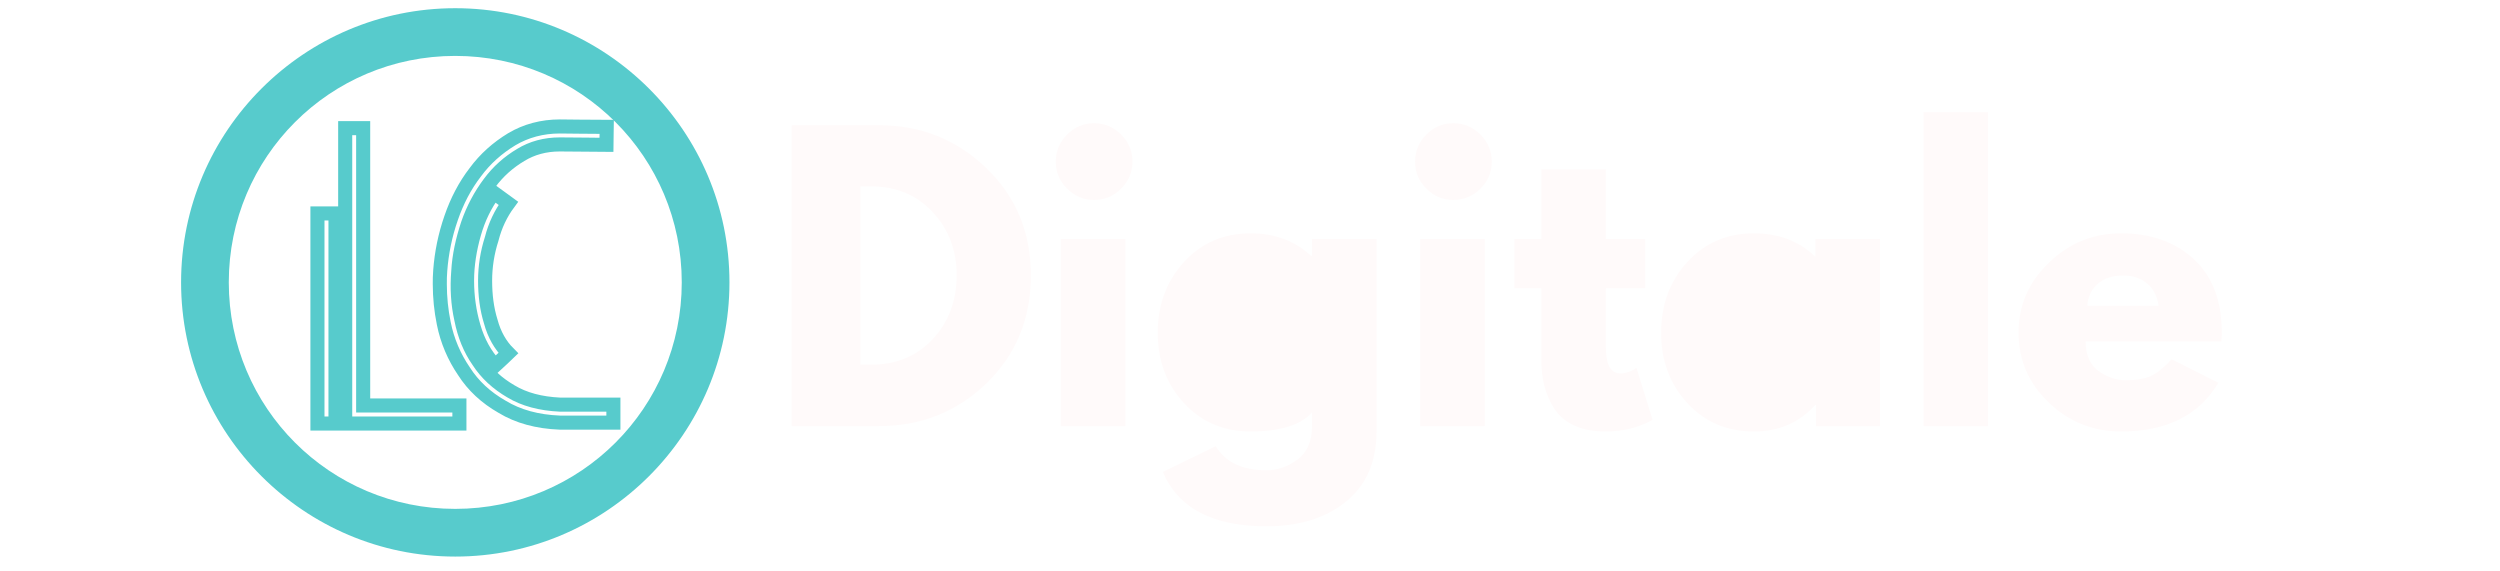
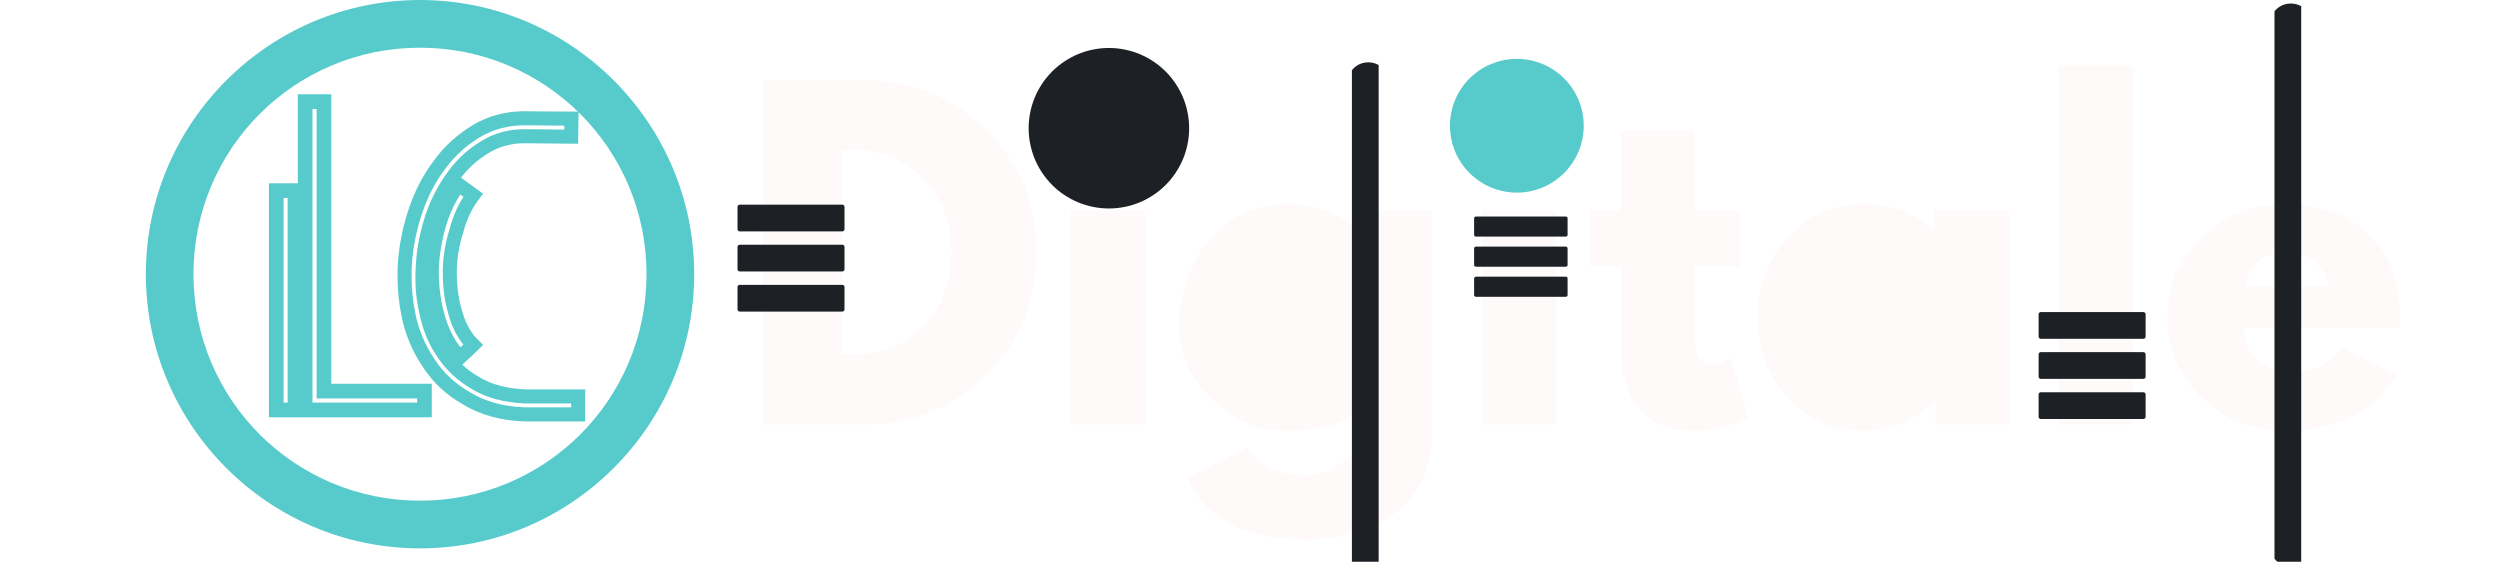
- <svg xmlns="http://www.w3.org/2000/svg" xmlns:xlink="http://www.w3.org/1999/xlink" width="138pt" height="31.5pt" viewBox="0 0 138 31.5" version="1.2">
+ <svg xmlns="http://www.w3.org/2000/svg" xmlns:xlink="http://www.w3.org/1999/xlink" width="138" zoomAndPan="magnify" viewBox="0 0 138 31.5" height="31.5" preserveAspectRatio="xMidYMid meet" version="1.0">
  <defs>
    <g>
-       <symbol overflow="visible" id="glyph0-0">
-         <path style="stroke:none;" d="" />
-       </symbol>
-       <symbol overflow="visible" id="glyph0-1">
-         <path style="stroke:none;" d="M 1.203 -16.609 L 6.016 -16.609 C 8.328 -16.609 10.301 -15.82 11.938 -14.25 C 13.582 -12.676 14.406 -10.695 14.406 -8.312 C 14.406 -5.926 13.586 -3.941 11.953 -2.359 C 10.316 -0.785 8.336 0 6.016 0 L 1.203 0 Z M 5 -3.391 L 5.578 -3.391 C 6.961 -3.391 8.094 -3.852 8.969 -4.781 C 9.852 -5.719 10.301 -6.891 10.312 -8.297 C 10.312 -9.703 9.867 -10.875 8.984 -11.812 C 8.109 -12.758 6.973 -13.234 5.578 -13.234 L 5 -13.234 Z M 5 -3.391 " />
-       </symbol>
-       <symbol overflow="visible" id="glyph0-2">
-         <path style="stroke:none;" d="M 1.547 -16.094 C 1.961 -16.508 2.457 -16.719 3.031 -16.719 C 3.613 -16.719 4.113 -16.508 4.531 -16.094 C 4.945 -15.676 5.156 -15.176 5.156 -14.594 C 5.156 -14.02 4.945 -13.523 4.531 -13.109 C 4.113 -12.691 3.613 -12.484 3.031 -12.484 C 2.457 -12.484 1.961 -12.691 1.547 -13.109 C 1.129 -13.523 0.922 -14.02 0.922 -14.594 C 0.922 -15.176 1.129 -15.676 1.547 -16.094 Z M 1.203 -10.328 L 1.203 0 L 4.766 0 L 4.766 -10.328 Z M 1.203 -10.328 " />
-       </symbol>
-       <symbol overflow="visible" id="glyph0-3">
-         <path style="stroke:none;" d="M 0.75 2.531 L 3.672 1.109 C 4.203 1.992 5.133 2.438 6.469 2.438 C 7.082 2.438 7.656 2.238 8.188 1.844 C 8.719 1.445 8.984 0.836 8.984 0.016 L 8.984 -0.75 C 8.348 -0.051 7.219 0.297 5.594 0.297 C 4.102 0.297 2.875 -0.227 1.906 -1.281 C 0.945 -2.332 0.469 -3.625 0.469 -5.156 C 0.469 -6.688 0.945 -7.984 1.906 -9.047 C 2.875 -10.109 4.102 -10.641 5.594 -10.641 C 6.926 -10.641 8.035 -10.227 8.922 -9.406 L 8.984 -9.406 L 8.984 -10.328 L 12.547 -10.328 L 12.547 0.281 C 12.547 1.957 11.988 3.25 10.875 4.156 C 9.758 5.07 8.289 5.531 6.469 5.531 C 3.508 5.531 1.602 4.531 0.75 2.531 Z M 4.938 -6.906 C 4.477 -6.445 4.25 -5.863 4.25 -5.156 C 4.25 -4.445 4.469 -3.863 4.906 -3.406 C 5.352 -2.957 5.941 -2.734 6.672 -2.734 C 7.367 -2.734 7.941 -2.961 8.391 -3.422 C 8.836 -3.879 9.062 -4.457 9.062 -5.156 C 9.062 -5.863 8.828 -6.445 8.359 -6.906 C 7.898 -7.363 7.336 -7.594 6.672 -7.594 C 5.984 -7.594 5.406 -7.363 4.938 -6.906 Z M 4.938 -6.906 " />
-       </symbol>
-       <symbol overflow="visible" id="glyph0-4">
-         <path style="stroke:none;" d="M 1.812 -10.328 L 1.812 -14.172 L 5.375 -14.172 L 5.375 -10.328 L 7.547 -10.328 L 7.547 -7.609 L 5.375 -7.609 L 5.375 -4.328 C 5.375 -3.379 5.645 -2.906 6.188 -2.906 C 6.32 -2.906 6.461 -2.93 6.609 -2.984 C 6.754 -3.035 6.867 -3.086 6.953 -3.141 L 7.062 -3.219 L 7.953 -0.344 C 7.191 0.082 6.32 0.297 5.344 0.297 C 4.664 0.297 4.082 0.18 3.594 -0.047 C 3.113 -0.285 2.75 -0.602 2.5 -1 C 2.258 -1.395 2.082 -1.812 1.969 -2.25 C 1.863 -2.688 1.812 -3.148 1.812 -3.641 L 1.812 -7.609 L 0.328 -7.609 L 0.328 -10.328 Z M 1.812 -10.328 " />
-       </symbol>
-       <symbol overflow="visible" id="glyph0-5">
-         <path style="stroke:none;" d="M 1.906 -1.281 C 0.945 -2.332 0.469 -3.625 0.469 -5.156 C 0.469 -6.688 0.945 -7.984 1.906 -9.047 C 2.875 -10.109 4.102 -10.641 5.594 -10.641 C 6.969 -10.641 8.098 -10.207 8.984 -9.344 L 8.984 -10.328 L 12.547 -10.328 L 12.547 0 L 9.016 0 L 9.016 -1.172 L 8.984 -1.172 C 8.098 -0.191 6.969 0.297 5.594 0.297 C 4.102 0.297 2.875 -0.227 1.906 -1.281 Z M 4.938 -6.906 C 4.477 -6.445 4.25 -5.863 4.25 -5.156 C 4.25 -4.445 4.469 -3.863 4.906 -3.406 C 5.352 -2.957 5.941 -2.734 6.672 -2.734 C 7.367 -2.734 7.941 -2.961 8.391 -3.422 C 8.836 -3.879 9.062 -4.457 9.062 -5.156 C 9.062 -5.863 8.828 -6.445 8.359 -6.906 C 7.898 -7.363 7.336 -7.594 6.672 -7.594 C 5.984 -7.594 5.406 -7.363 4.938 -6.906 Z M 4.938 -6.906 " />
-       </symbol>
-       <symbol overflow="visible" id="glyph0-6">
-         <path style="stroke:none;" d="M 1.203 0 L 1.203 -17.328 L 4.766 -17.328 L 4.766 0 Z M 1.203 0 " />
-       </symbol>
-       <symbol overflow="visible" id="glyph0-7">
-         <path style="stroke:none;" d="M 11.656 -4.672 L 4.172 -4.672 C 4.172 -3.941 4.406 -3.398 4.875 -3.047 C 5.344 -2.703 5.852 -2.531 6.406 -2.531 C 6.977 -2.531 7.43 -2.609 7.766 -2.766 C 8.109 -2.922 8.492 -3.227 8.922 -3.688 L 11.5 -2.391 C 10.426 -0.598 8.641 0.297 6.141 0.297 C 4.586 0.297 3.254 -0.234 2.141 -1.297 C 1.023 -2.367 0.469 -3.656 0.469 -5.156 C 0.469 -6.656 1.023 -7.941 2.141 -9.016 C 3.254 -10.098 4.586 -10.641 6.141 -10.641 C 7.773 -10.641 9.109 -10.164 10.141 -9.219 C 11.172 -8.27 11.688 -6.914 11.688 -5.156 C 11.688 -4.914 11.676 -4.754 11.656 -4.672 Z M 4.266 -6.641 L 8.203 -6.641 C 8.117 -7.18 7.906 -7.594 7.562 -7.875 C 7.219 -8.164 6.781 -8.312 6.25 -8.312 C 5.656 -8.312 5.18 -8.156 4.828 -7.844 C 4.484 -7.539 4.297 -7.141 4.266 -6.641 Z M 4.266 -6.641 " />
-       </symbol>
+       <g id="glyph-0-0" />
+       <g id="glyph-0-1">
+         <path d="M 1.391 -19.031 L 6.891 -19.031 C 9.535 -19.031 11.797 -18.125 13.672 -16.312 C 15.547 -14.508 16.484 -12.25 16.484 -9.531 C 16.484 -6.789 15.551 -4.516 13.688 -2.703 C 11.82 -0.898 9.555 0 6.891 0 L 1.391 0 Z M 5.719 -3.875 L 6.391 -3.875 C 7.973 -3.875 9.266 -4.406 10.266 -5.469 C 11.273 -6.539 11.789 -7.883 11.812 -9.5 C 11.812 -11.113 11.305 -12.457 10.297 -13.531 C 9.285 -14.613 7.984 -15.156 6.391 -15.156 L 5.719 -15.156 Z M 5.719 -3.875 " />
+       </g>
+       <g id="glyph-0-2">
+         <path d="M 1.766 -18.422 C 2.242 -18.898 2.812 -19.141 3.469 -19.141 C 4.133 -19.141 4.707 -18.898 5.188 -18.422 C 5.664 -17.953 5.906 -17.383 5.906 -16.719 C 5.906 -16.062 5.664 -15.492 5.188 -15.016 C 4.707 -14.535 4.133 -14.297 3.469 -14.297 C 2.812 -14.297 2.242 -14.535 1.766 -15.016 C 1.297 -15.492 1.062 -16.062 1.062 -16.719 C 1.062 -17.383 1.297 -17.953 1.766 -18.422 Z M 1.391 -11.828 L 1.391 0 L 5.469 0 L 5.469 -11.828 Z M 1.391 -11.828 " />
+       </g>
+       <g id="glyph-0-3">
+         <path d="M 0.859 2.906 L 4.203 1.266 C 4.816 2.285 5.883 2.797 7.406 2.797 C 8.113 2.797 8.77 2.566 9.375 2.109 C 9.977 1.66 10.281 0.961 10.281 0.016 L 10.281 -0.859 C 9.562 -0.055 8.27 0.344 6.406 0.344 C 4.695 0.344 3.289 -0.258 2.188 -1.469 C 1.082 -2.676 0.531 -4.156 0.531 -5.906 C 0.531 -7.656 1.082 -9.133 2.188 -10.344 C 3.289 -11.562 4.695 -12.172 6.406 -12.172 C 7.926 -12.172 9.195 -11.703 10.219 -10.766 L 10.281 -10.766 L 10.281 -11.828 L 14.375 -11.828 L 14.375 0.328 C 14.375 2.242 13.734 3.723 12.453 4.766 C 11.18 5.816 9.5 6.344 7.406 6.344 C 4.02 6.344 1.836 5.195 0.859 2.906 Z M 5.656 -7.906 C 5.125 -7.383 4.859 -6.719 4.859 -5.906 C 4.859 -5.094 5.113 -4.426 5.625 -3.906 C 6.133 -3.395 6.805 -3.141 7.641 -3.141 C 8.43 -3.141 9.082 -3.398 9.594 -3.922 C 10.113 -4.441 10.375 -5.102 10.375 -5.906 C 10.375 -6.719 10.109 -7.383 9.578 -7.906 C 9.047 -8.426 8.398 -8.688 7.641 -8.688 C 6.848 -8.688 6.188 -8.426 5.656 -7.906 Z M 5.656 -7.906 " />
+       </g>
+       <g id="glyph-0-4">
+         <path d="M 2.078 -11.828 L 2.078 -16.234 L 6.156 -16.234 L 6.156 -11.828 L 8.641 -11.828 L 8.641 -8.719 L 6.156 -8.719 L 6.156 -4.953 C 6.156 -3.867 6.461 -3.328 7.078 -3.328 C 7.234 -3.328 7.395 -3.352 7.562 -3.406 C 7.727 -3.469 7.859 -3.531 7.953 -3.594 L 8.094 -3.688 L 9.109 -0.391 C 8.234 0.098 7.234 0.344 6.109 0.344 C 5.336 0.344 4.676 0.207 4.125 -0.062 C 3.57 -0.332 3.148 -0.691 2.859 -1.141 C 2.578 -1.598 2.375 -2.078 2.25 -2.578 C 2.133 -3.078 2.078 -3.609 2.078 -4.172 L 2.078 -8.719 L 0.375 -8.719 L 0.375 -11.828 Z M 2.078 -11.828 " />
+       </g>
+       <g id="glyph-0-5">
+         <path d="M 2.188 -1.469 C 1.082 -2.676 0.531 -4.156 0.531 -5.906 C 0.531 -7.656 1.082 -9.133 2.188 -10.344 C 3.289 -11.562 4.695 -12.172 6.406 -12.172 C 7.977 -12.172 9.27 -11.68 10.281 -10.703 L 10.281 -11.828 L 14.375 -11.828 L 14.375 0 L 10.328 0 L 10.328 -1.344 L 10.281 -1.344 C 9.27 -0.219 7.977 0.344 6.406 0.344 C 4.695 0.344 3.289 -0.258 2.188 -1.469 Z M 5.656 -7.906 C 5.125 -7.383 4.859 -6.719 4.859 -5.906 C 4.859 -5.094 5.113 -4.426 5.625 -3.906 C 6.133 -3.395 6.805 -3.141 7.641 -3.141 C 8.43 -3.141 9.082 -3.398 9.594 -3.922 C 10.113 -4.441 10.375 -5.102 10.375 -5.906 C 10.375 -6.719 10.109 -7.383 9.578 -7.906 C 9.047 -8.426 8.398 -8.688 7.641 -8.688 C 6.848 -8.688 6.188 -8.426 5.656 -7.906 Z M 5.656 -7.906 " />
+       </g>
+       <g id="glyph-0-6">
+         <path d="M 1.391 0 L 1.391 -19.828 L 5.469 -19.828 L 5.469 0 Z M 1.391 0 " />
+       </g>
+       <g id="glyph-0-7">
+         <path d="M 13.359 -5.344 L 4.781 -5.344 C 4.781 -4.52 5.047 -3.906 5.578 -3.5 C 6.117 -3.102 6.703 -2.906 7.328 -2.906 C 7.992 -2.906 8.52 -2.992 8.906 -3.172 C 9.289 -3.348 9.727 -3.695 10.219 -4.219 L 13.172 -2.75 C 11.941 -0.688 9.895 0.344 7.031 0.344 C 5.25 0.344 3.719 -0.266 2.438 -1.484 C 1.164 -2.711 0.531 -4.188 0.531 -5.906 C 0.531 -7.625 1.164 -9.098 2.438 -10.328 C 3.719 -11.555 5.25 -12.172 7.031 -12.172 C 8.906 -12.172 10.43 -11.629 11.609 -10.547 C 12.785 -9.461 13.375 -7.914 13.375 -5.906 C 13.375 -5.625 13.367 -5.438 13.359 -5.344 Z M 4.891 -7.609 L 9.391 -7.609 C 9.297 -8.223 9.051 -8.695 8.656 -9.031 C 8.27 -9.363 7.77 -9.531 7.156 -9.531 C 6.477 -9.531 5.938 -9.352 5.531 -9 C 5.133 -8.645 4.922 -8.18 4.891 -7.609 Z M 4.891 -7.609 " />
+       </g>
    </g>
-     <clipPath id="clip1">
-       <path d="M 64.871 14.973 L 72.992 14.973 L 72.992 23.094 L 64.871 23.094 Z M 64.871 14.973 " />
+     <clipPath id="clip-0">
+       <path d="M 8.051 0 L 38.32 0 L 38.32 30.27 L 8.051 30.27 Z M 8.051 0 " clip-rule="nonzero" />
    </clipPath>
-     <clipPath id="clip2">
-       <path d="M 72.992 19.035 C 72.992 19.301 72.965 19.566 72.914 19.828 C 72.859 20.09 72.785 20.344 72.68 20.59 C 72.578 20.836 72.453 21.07 72.305 21.289 C 72.156 21.512 71.988 21.719 71.801 21.906 C 71.613 22.094 71.406 22.262 71.188 22.41 C 70.965 22.559 70.73 22.684 70.484 22.785 C 70.238 22.887 69.984 22.965 69.723 23.02 C 69.461 23.07 69.195 23.094 68.93 23.094 C 68.664 23.094 68.398 23.07 68.137 23.02 C 67.875 22.965 67.621 22.887 67.375 22.785 C 67.129 22.684 66.895 22.559 66.676 22.41 C 66.453 22.262 66.246 22.094 66.059 21.906 C 65.871 21.719 65.703 21.512 65.555 21.289 C 65.406 21.07 65.281 20.836 65.18 20.59 C 65.078 20.344 65 20.09 64.949 19.828 C 64.895 19.566 64.871 19.301 64.871 19.035 C 64.871 18.77 64.895 18.504 64.949 18.242 C 65 17.98 65.078 17.727 65.18 17.48 C 65.281 17.234 65.406 17 65.555 16.777 C 65.703 16.559 65.871 16.352 66.059 16.164 C 66.246 15.977 66.453 15.809 66.676 15.66 C 66.895 15.512 67.129 15.387 67.375 15.285 C 67.621 15.18 67.875 15.105 68.137 15.051 C 68.398 15 68.664 14.973 68.93 14.973 C 69.195 14.973 69.461 15 69.723 15.051 C 69.984 15.105 70.238 15.18 70.484 15.285 C 70.73 15.387 70.965 15.512 71.188 15.66 C 71.406 15.809 71.613 15.977 71.801 16.164 C 71.988 16.352 72.156 16.559 72.305 16.777 C 72.453 17 72.578 17.234 72.68 17.48 C 72.785 17.727 72.859 17.98 72.914 18.242 C 72.965 18.504 72.992 18.77 72.992 19.035 Z M 72.992 19.035 " />
+     <clipPath id="clip-1">
+       <path d="M 125.551 0 L 127.027 0 L 127.027 31.008 L 125.551 31.008 Z M 125.551 0 " clip-rule="nonzero" />
    </clipPath>
-     <clipPath id="clip3">
-       <path d="M 92.359 13.867 L 100.48 13.867 L 100.48 21.988 L 92.359 21.988 Z M 92.359 13.867 " />
+     <clipPath id="clip-2">
+       <path d="M 65.062 12.383 L 76.137 12.383 L 76.137 23.457 L 65.062 23.457 Z M 65.062 12.383 " clip-rule="nonzero" />
    </clipPath>
-     <clipPath id="clip4">
-       <path d="M 100.48 17.926 C 100.48 18.195 100.453 18.457 100.402 18.719 C 100.348 18.98 100.273 19.234 100.168 19.48 C 100.066 19.727 99.941 19.961 99.793 20.184 C 99.645 20.406 99.477 20.609 99.289 20.801 C 99.102 20.988 98.895 21.156 98.676 21.305 C 98.453 21.453 98.219 21.578 97.973 21.68 C 97.727 21.781 97.473 21.859 97.211 21.91 C 96.949 21.961 96.684 21.988 96.418 21.988 C 96.152 21.988 95.887 21.961 95.625 21.91 C 95.363 21.859 95.109 21.781 94.863 21.68 C 94.617 21.578 94.383 21.453 94.164 21.305 C 93.941 21.156 93.734 20.988 93.547 20.801 C 93.359 20.609 93.191 20.406 93.043 20.184 C 92.895 19.961 92.77 19.727 92.668 19.48 C 92.566 19.234 92.488 18.98 92.438 18.719 C 92.383 18.457 92.359 18.195 92.359 17.926 C 92.359 17.66 92.383 17.398 92.438 17.137 C 92.488 16.875 92.566 16.621 92.668 16.375 C 92.77 16.129 92.895 15.895 93.043 15.672 C 93.191 15.449 93.359 15.246 93.547 15.055 C 93.734 14.867 93.941 14.699 94.164 14.551 C 94.383 14.402 94.617 14.277 94.863 14.176 C 95.109 14.074 95.363 13.996 95.625 13.945 C 95.887 13.895 96.152 13.867 96.418 13.867 C 96.684 13.867 96.949 13.895 97.211 13.945 C 97.473 13.996 97.727 14.074 97.973 14.176 C 98.219 14.277 98.453 14.402 98.676 14.551 C 98.895 14.699 99.102 14.867 99.289 15.055 C 99.477 15.246 99.645 15.449 99.793 15.672 C 99.941 15.895 100.066 16.129 100.168 16.375 C 100.273 16.621 100.348 16.875 100.402 17.137 C 100.453 17.398 100.48 17.66 100.48 17.926 Z M 100.48 17.926 " />
+     <clipPath id="clip-3">
+       <path d="M 76.137 17.922 C 76.137 18.285 76.102 18.645 76.031 19 C 75.961 19.359 75.855 19.703 75.715 20.039 C 75.574 20.375 75.406 20.695 75.203 20.996 C 75 21.301 74.773 21.578 74.516 21.836 C 74.258 22.094 73.977 22.324 73.676 22.527 C 73.375 22.727 73.055 22.898 72.719 23.039 C 72.383 23.176 72.035 23.281 71.68 23.352 C 71.324 23.422 70.965 23.457 70.598 23.457 C 70.234 23.457 69.875 23.422 69.52 23.352 C 69.164 23.281 68.816 23.176 68.48 23.039 C 68.145 22.898 67.824 22.727 67.523 22.527 C 67.223 22.324 66.941 22.094 66.684 21.836 C 66.426 21.578 66.199 21.301 65.996 20.996 C 65.793 20.695 65.621 20.375 65.484 20.039 C 65.344 19.703 65.238 19.359 65.168 19 C 65.098 18.645 65.062 18.285 65.062 17.922 C 65.062 17.559 65.098 17.199 65.168 16.84 C 65.238 16.484 65.344 16.137 65.484 15.801 C 65.621 15.465 65.793 15.148 65.996 14.844 C 66.199 14.543 66.426 14.262 66.684 14.008 C 66.941 13.75 67.223 13.52 67.523 13.316 C 67.824 13.117 68.145 12.945 68.48 12.805 C 68.816 12.668 69.164 12.562 69.52 12.492 C 69.875 12.422 70.234 12.383 70.598 12.383 C 70.965 12.383 71.324 12.422 71.68 12.492 C 72.035 12.562 72.383 12.668 72.719 12.805 C 73.055 12.945 73.375 13.117 73.676 13.316 C 73.977 13.52 74.258 13.75 74.516 14.008 C 74.773 14.262 75 14.543 75.203 14.844 C 75.406 15.148 75.574 15.465 75.715 15.801 C 75.855 16.137 75.961 16.484 76.031 16.84 C 76.102 17.199 76.137 17.559 76.137 17.922 Z M 76.137 17.922 " clip-rule="nonzero" />
    </clipPath>
-     <clipPath id="clip5">
-       <path d="M 9.996 0.453 L 40.266 0.453 L 40.266 30.723 L 9.996 30.723 Z M 9.996 0.453 " />
+     <clipPath id="clip-4">
+       <path d="M 97.809 12.383 L 108.145 12.383 L 108.145 22.719 L 97.809 22.719 Z M 97.809 12.383 " clip-rule="nonzero" />
+     </clipPath>
+     <clipPath id="clip-5">
+       <path d="M 108.145 17.551 C 108.145 17.891 108.109 18.227 108.047 18.562 C 107.98 18.895 107.879 19.215 107.75 19.531 C 107.621 19.844 107.461 20.141 107.273 20.422 C 107.086 20.707 106.871 20.969 106.629 21.207 C 106.391 21.445 106.129 21.66 105.848 21.848 C 105.566 22.039 105.27 22.195 104.953 22.328 C 104.641 22.457 104.316 22.555 103.984 22.621 C 103.652 22.688 103.316 22.719 102.977 22.719 C 102.637 22.719 102.301 22.688 101.969 22.621 C 101.637 22.555 101.312 22.457 101 22.328 C 100.684 22.195 100.387 22.039 100.105 21.848 C 99.824 21.66 99.562 21.445 99.32 21.207 C 99.082 20.969 98.867 20.707 98.68 20.422 C 98.492 20.141 98.332 19.844 98.203 19.531 C 98.07 19.215 97.973 18.895 97.906 18.562 C 97.84 18.227 97.809 17.891 97.809 17.551 C 97.809 17.215 97.84 16.879 97.906 16.543 C 97.973 16.211 98.07 15.887 98.203 15.574 C 98.332 15.262 98.492 14.965 98.68 14.68 C 98.867 14.398 99.082 14.137 99.32 13.898 C 99.562 13.66 99.824 13.445 100.105 13.254 C 100.387 13.066 100.684 12.906 101 12.777 C 101.312 12.648 101.637 12.551 101.969 12.484 C 102.301 12.418 102.637 12.383 102.977 12.383 C 103.316 12.383 103.652 12.418 103.984 12.484 C 104.316 12.551 104.641 12.648 104.953 12.777 C 105.27 12.906 105.566 13.066 105.848 13.254 C 106.129 13.445 106.391 13.66 106.629 13.898 C 106.871 14.137 107.086 14.398 107.273 14.68 C 107.461 14.965 107.621 15.262 107.75 15.574 C 107.879 15.887 107.98 16.211 108.047 16.543 C 108.109 16.879 108.145 17.215 108.145 17.551 Z M 108.145 17.551 " clip-rule="nonzero" />
+     </clipPath>
+     <clipPath id="clip-6">
+       <path d="M 112.531 17.223 L 118.438 17.223 L 118.438 19 L 112.531 19 Z M 112.531 17.223 " clip-rule="nonzero" />
+     </clipPath>
+     <clipPath id="clip-7">
+       <path d="M 112.531 19 L 118.438 19 L 118.438 21 L 112.531 21 Z M 112.531 19 " clip-rule="nonzero" />
+     </clipPath>
+     <clipPath id="clip-8">
+       <path d="M 112.531 21 L 118.438 21 L 118.438 23.129 L 112.531 23.129 Z M 112.531 21 " clip-rule="nonzero" />
+     </clipPath>
+     <clipPath id="clip-9">
+       <path d="M 40.711 11.293 L 46.617 11.293 L 46.617 13 L 40.711 13 Z M 40.711 11.293 " clip-rule="nonzero" />
+     </clipPath>
+     <clipPath id="clip-10">
+       <path d="M 40.711 13 L 46.617 13 L 46.617 15 L 40.711 15 Z M 40.711 13 " clip-rule="nonzero" />
+     </clipPath>
+     <clipPath id="clip-11">
+       <path d="M 40.711 15 L 46.617 15 L 46.617 17.199 L 40.711 17.199 Z M 40.711 15 " clip-rule="nonzero" />
+     </clipPath>
+     <clipPath id="clip-12">
+       <path d="M 81.367 11.953 L 86.535 11.953 L 86.535 14 L 81.367 14 Z M 81.367 11.953 " clip-rule="nonzero" />
+     </clipPath>
+     <clipPath id="clip-13">
+       <path d="M 81.367 13 L 86.535 13 L 86.535 15 L 81.367 15 Z M 81.367 13 " clip-rule="nonzero" />
+     </clipPath>
+     <clipPath id="clip-14">
+       <path d="M 81.367 15 L 86.535 15 L 86.535 16.383 L 81.367 16.383 Z M 81.367 15 " clip-rule="nonzero" />
+     </clipPath>
+     <clipPath id="clip-15">
+       <path d="M 56.781 2.648 L 65.641 2.648 L 65.641 11.508 L 56.781 11.508 Z M 56.781 2.648 " clip-rule="nonzero" />
+     </clipPath>
+     <clipPath id="clip-16">
+       <path d="M 80.039 3.25 L 87.422 3.25 L 87.422 10.633 L 80.039 10.633 Z M 80.039 3.25 " clip-rule="nonzero" />
+     </clipPath>
+     <clipPath id="clip-17">
+       <path d="M 74.625 3.25 L 76.102 3.25 L 76.102 31.008 L 74.625 31.008 Z M 74.625 3.25 " clip-rule="nonzero" />
    </clipPath>
  </defs>
-   <g id="surface1">
-     <g clip-path="url(#clip1)" clip-rule="nonzero">
-       <g clip-path="url(#clip2)" clip-rule="nonzero">
-         <path style=" stroke:none;fill-rule:nonzero;fill:rgb(100%,98%,98%);fill-opacity:1;" d="M 64.871 14.973 L 64.871 23.094 L 72.992 23.094 L 72.992 14.973 Z M 64.871 14.973 " />
-       </g>
+   <g clip-path="url(#clip-0)">
+     <path fill="rgb(34.119%, 79.61%, 79.999%)" d="M 23.184 0 C 14.84 0 8.051 6.793 8.051 15.137 C 8.051 23.477 14.84 30.27 23.184 30.27 C 31.527 30.27 38.32 23.477 38.32 15.137 C 38.32 6.793 31.527 0 23.184 0 Z M 23.184 2.633 C 30.105 2.633 35.688 8.215 35.688 15.137 C 35.688 22.055 30.105 27.637 23.184 27.637 C 16.262 27.637 10.68 22.055 10.68 15.137 C 10.68 8.215 16.262 2.633 23.184 2.633 Z M 23.184 2.633 " fill-opacity="1" fill-rule="nonzero" />
+   </g>
+   <path stroke-linecap="butt" transform="matrix(0.964062, 0, 0, 0.964062, 14.18501, -3.426)" fill="none" stroke-linejoin="miter" d="M 3.836 9.372 L 2.758 9.372 L 2.758 27.026 L 9.589 27.026 L 9.589 25.948 L 3.836 25.948 Z M 2.178 14.469 L 1.105 14.469 L 1.105 27.026 L 2.178 27.026 Z M 2.178 14.469 " stroke="rgb(34.119%, 79.61%, 79.999%)" stroke-width="0.841" stroke-opacity="1" stroke-miterlimit="4" />
+   <path stroke-linecap="butt" transform="matrix(0.923426, 0, 0, 0.923426, 21.33688, -2.03178)" fill="none" stroke-linejoin="miter" d="M 11.061 9.294 C 9.8 9.294 8.878 9.269 8.248 9.269 C 7.199 9.269 6.226 9.531 5.384 10.03 C 4.517 10.555 3.781 11.211 3.205 12.002 C 2.575 12.814 2.101 13.736 1.759 14.73 C 1.391 15.783 1.183 16.832 1.103 17.886 C 1.078 18.173 1.078 18.436 1.078 18.698 C 1.078 19.489 1.154 20.276 1.315 21.037 C 1.522 22.086 1.945 23.059 2.52 23.901 C 3.074 24.768 3.836 25.475 4.809 26.029 C 5.752 26.604 6.907 26.921 8.248 26.972 L 11.454 26.972 L 11.454 25.898 L 8.273 25.898 C 7.093 25.843 6.12 25.58 5.333 25.107 C 4.517 24.637 3.861 24.032 3.387 23.296 C 2.888 22.585 2.55 21.748 2.364 20.8 C 2.152 19.882 2.101 18.935 2.182 17.936 C 2.233 16.993 2.444 16.046 2.757 15.098 C 3.074 14.18 3.518 13.368 4.047 12.657 C 4.572 11.947 5.202 11.397 5.913 10.974 C 6.594 10.555 7.381 10.343 8.248 10.343 C 9.483 10.343 10.401 10.373 11.031 10.373 C 11.031 9.899 11.061 9.531 11.061 9.294 Z M 5.177 13.867 L 4.31 13.237 C 3.781 13.943 3.387 14.76 3.125 15.678 C 2.863 16.596 2.706 17.543 2.706 18.491 C 2.706 19.434 2.837 20.352 3.1 21.249 C 3.362 22.141 3.781 22.928 4.386 23.558 C 4.728 23.245 4.991 23.008 5.177 22.822 C 4.703 22.349 4.335 21.718 4.123 20.931 C 3.886 20.17 3.781 19.354 3.781 18.491 C 3.781 17.649 3.916 16.807 4.178 15.995 C 4.386 15.178 4.728 14.468 5.177 13.867 Z M 5.177 13.867 " stroke="rgb(34.119%, 79.61%, 79.999%)" stroke-width="0.841" stroke-opacity="1" stroke-miterlimit="4" />
+   <g fill="rgb(100%, 98.039%, 98.039%)" fill-opacity="1">
+     <use x="40.713" y="23.439" xlink:href="#glyph-0-1" xlink:type="simple" xlink:actuate="onLoad" xlink:show="embed" />
+   </g>
+   <g fill="rgb(100%, 98.039%, 98.039%)" fill-opacity="1">
+     <use x="57.729" y="23.439" xlink:href="#glyph-0-2" xlink:type="simple" xlink:actuate="onLoad" xlink:show="embed" />
+   </g>
+   <g fill="rgb(100%, 98.039%, 98.039%)" fill-opacity="1">
+     <use x="64.692" y="23.439" xlink:href="#glyph-0-3" xlink:type="simple" xlink:actuate="onLoad" xlink:show="embed" />
+   </g>
+   <g fill="rgb(100%, 98.039%, 98.039%)" fill-opacity="1">
+     <use x="80.439" y="23.439" xlink:href="#glyph-0-2" xlink:type="simple" xlink:actuate="onLoad" xlink:show="embed" />
+   </g>
+   <g fill="rgb(100%, 98.039%, 98.039%)" fill-opacity="1">
+     <use x="87.402" y="23.439" xlink:href="#glyph-0-4" xlink:type="simple" xlink:actuate="onLoad" xlink:show="embed" />
+   </g>
+   <g fill="rgb(100%, 98.039%, 98.039%)" fill-opacity="1">
+     <use x="96.51" y="23.439" xlink:href="#glyph-0-5" xlink:type="simple" xlink:actuate="onLoad" xlink:show="embed" />
+   </g>
+   <g fill="rgb(100%, 98.039%, 98.039%)" fill-opacity="1">
+     <use x="112.257" y="23.439" xlink:href="#glyph-0-6" xlink:type="simple" xlink:actuate="onLoad" xlink:show="embed" />
+   </g>
+   <g fill="rgb(100%, 98.039%, 98.039%)" fill-opacity="1">
+     <use x="119.105" y="23.439" xlink:href="#glyph-0-7" xlink:type="simple" xlink:actuate="onLoad" xlink:show="embed" />
+   </g>
+   <g clip-path="url(#clip-1)">
+     <path fill="rgb(11.369%, 12.549%, 14.119%)" d="M 127.562 30.238 L 127.562 1.23 C 127.562 0.656 127.066 0.195 126.453 0.195 C 125.844 0.195 125.348 0.656 125.348 1.23 L 125.348 30.238 C 125.348 30.812 125.844 31.277 126.453 31.277 C 127.066 31.277 127.562 30.812 127.562 30.238 Z M 127.562 30.238 " fill-opacity="1" fill-rule="nonzero" />
+   </g>
+   <g clip-path="url(#clip-2)">
+     <g clip-path="url(#clip-3)">
+       <path fill="rgb(100%, 98%, 98%)" d="M 65.062 12.383 L 65.062 23.457 L 76.137 23.457 L 76.137 12.383 Z M 65.062 12.383 " fill-opacity="1" fill-rule="nonzero" />
    </g>
-     <g clip-path="url(#clip3)" clip-rule="nonzero">
-       <g clip-path="url(#clip4)" clip-rule="nonzero">
-         <path style=" stroke:none;fill-rule:nonzero;fill:rgb(100%,98%,98%);fill-opacity:1;" d="M 92.359 13.867 L 92.359 21.988 L 100.48 21.988 L 100.48 13.867 Z M 92.359 13.867 " />
-       </g>
+   </g>
+   <g clip-path="url(#clip-4)">
+     <g clip-path="url(#clip-5)">
+       <path fill="rgb(100%, 98%, 98%)" d="M 97.809 12.383 L 97.809 22.719 L 108.145 22.719 L 108.145 12.383 Z M 97.809 12.383 " fill-opacity="1" fill-rule="nonzero" />
    </g>
-     <g style="fill:rgb(100%,98.039%,98.039%);fill-opacity:1;">
-       <use xlink:href="#glyph0-1" x="42.498" y="23.521" />
-     </g>
-     <g style="fill:rgb(100%,98.039%,98.039%);fill-opacity:1;">
-       <use xlink:href="#glyph0-2" x="57.357" y="23.521" />
-     </g>
-     <g style="fill:rgb(100%,98.039%,98.039%);fill-opacity:1;">
-       <use xlink:href="#glyph0-3" x="63.438" y="23.521" />
-     </g>
-     <g style="fill:rgb(100%,98.039%,98.039%);fill-opacity:1;">
-       <use xlink:href="#glyph0-2" x="77.19" y="23.521" />
-     </g>
-     <g style="fill:rgb(100%,98.039%,98.039%);fill-opacity:1;">
-       <use xlink:href="#glyph0-4" x="83.27" y="23.521" />
-     </g>
-     <g style="fill:rgb(100%,98.039%,98.039%);fill-opacity:1;">
-       <use xlink:href="#glyph0-5" x="91.224" y="23.521" />
-     </g>
-     <g style="fill:rgb(100%,98.039%,98.039%);fill-opacity:1;">
-       <use xlink:href="#glyph0-6" x="104.975" y="23.521" />
-     </g>
-     <g style="fill:rgb(100%,98.039%,98.039%);fill-opacity:1;">
-       <use xlink:href="#glyph0-7" x="110.955" y="23.521" />
-     </g>
-     <g clip-path="url(#clip5)" clip-rule="nonzero">
-       <path style=" stroke:none;fill-rule:nonzero;fill:rgb(34.119%,79.61%,79.999%);fill-opacity:1;" d="M 25.129 0.453 C 16.785 0.453 9.996 7.242 9.996 15.586 C 9.996 23.93 16.785 30.723 25.129 30.723 C 33.473 30.723 40.266 23.93 40.266 15.586 C 40.266 7.242 33.473 0.453 25.129 0.453 Z M 25.129 3.086 C 32.051 3.086 37.633 8.668 37.633 15.586 C 37.633 22.508 32.051 28.09 25.129 28.09 C 18.211 28.09 12.629 22.508 12.629 15.586 C 12.629 8.668 18.211 3.086 25.129 3.086 Z M 25.129 3.086 " />
-     </g>
-     <path style="fill:none;stroke-width:0.841;stroke-linecap:butt;stroke-linejoin:miter;stroke:rgb(34.119%,79.61%,79.999%);stroke-opacity:1;stroke-miterlimit:4;" d="M 3.834 9.371 L 2.76 9.371 L 2.76 27.028 L 9.587 27.028 L 9.587 25.949 L 3.834 25.949 Z M 2.18 14.469 L 1.101 14.469 L 1.101 27.028 L 2.18 27.028 Z M 2.18 14.469 " transform="matrix(0.923426,0,0,0.923426,16.50641,-1.579481)" />
-     <path style="fill:none;stroke-width:0.841;stroke-linecap:butt;stroke-linejoin:miter;stroke:rgb(34.119%,79.61%,79.999%);stroke-opacity:1;stroke-miterlimit:4;" d="M 11.061 9.295 C 9.8 9.295 8.878 9.27 8.248 9.27 C 7.198 9.27 6.225 9.532 5.384 10.031 C 4.517 10.556 3.785 11.211 3.205 11.998 C 2.575 12.815 2.101 13.733 1.758 14.731 C 1.39 15.784 1.183 16.833 1.103 17.882 C 1.077 18.174 1.077 18.437 1.077 18.699 C 1.077 19.486 1.158 20.277 1.314 21.038 C 1.522 22.087 1.945 23.06 2.52 23.902 C 3.074 24.769 3.835 25.476 4.808 26.03 C 5.752 26.605 6.911 26.922 8.248 26.973 L 11.454 26.973 L 11.454 25.899 L 8.273 25.899 C 7.093 25.844 6.12 25.581 5.333 25.108 C 4.517 24.634 3.861 24.033 3.387 23.297 C 2.888 22.586 2.549 21.745 2.363 20.801 C 2.156 19.879 2.101 18.936 2.181 17.937 C 2.232 16.99 2.444 16.047 2.757 15.099 C 3.074 14.181 3.518 13.365 4.047 12.658 C 4.572 11.947 5.202 11.398 5.912 10.975 C 6.594 10.556 7.38 10.344 8.248 10.344 C 9.483 10.344 10.401 10.37 11.035 10.37 C 11.035 9.9 11.061 9.532 11.061 9.295 Z M 5.176 13.864 L 4.309 13.233 C 3.785 13.944 3.387 14.756 3.125 15.678 C 2.863 16.596 2.706 17.544 2.706 18.487 C 2.706 19.435 2.837 20.353 3.099 21.245 C 3.362 22.142 3.785 22.929 4.385 23.559 C 4.728 23.242 4.99 23.005 5.176 22.823 C 4.703 22.349 4.335 21.719 4.123 20.932 C 3.886 20.171 3.785 19.354 3.785 18.487 C 3.785 17.65 3.916 16.808 4.178 15.992 C 4.385 15.179 4.728 14.469 5.176 13.864 Z M 5.176 13.864 " transform="matrix(0.923426,0,0,0.923426,23.28246,-1.579481)" />
+   </g>
+   <g clip-path="url(#clip-6)">
+     <path fill="rgb(11.369%, 12.549%, 14.119%)" d="M 118.316 17.227 L 112.648 17.227 C 112.582 17.227 112.531 17.281 112.531 17.348 L 112.531 18.578 C 112.531 18.645 112.582 18.703 112.648 18.703 L 118.316 18.703 C 118.383 18.703 118.438 18.645 118.438 18.578 L 118.438 17.348 C 118.438 17.281 118.383 17.227 118.316 17.227 Z M 118.316 17.227 " fill-opacity="1" fill-rule="nonzero" />
+   </g>
+   <g clip-path="url(#clip-7)">
+     <path fill="rgb(11.369%, 12.549%, 14.119%)" d="M 118.316 19.438 L 112.648 19.438 C 112.582 19.438 112.531 19.496 112.531 19.562 L 112.531 20.793 C 112.531 20.859 112.582 20.914 112.648 20.914 L 118.316 20.914 C 118.383 20.914 118.438 20.859 118.438 20.793 L 118.438 19.562 C 118.438 19.496 118.383 19.438 118.316 19.438 Z M 118.316 19.438 " fill-opacity="1" fill-rule="nonzero" />
+   </g>
+   <g clip-path="url(#clip-8)">
+     <path fill="rgb(11.369%, 12.549%, 14.119%)" d="M 118.316 21.652 L 112.648 21.652 C 112.582 21.652 112.531 21.707 112.531 21.773 L 112.531 23.004 C 112.531 23.074 112.582 23.129 112.648 23.129 L 118.316 23.129 C 118.383 23.129 118.438 23.074 118.438 23.004 L 118.438 21.773 C 118.438 21.707 118.383 21.652 118.316 21.652 Z M 118.316 21.652 " fill-opacity="1" fill-rule="nonzero" />
+   </g>
+   <g clip-path="url(#clip-9)">
+     <path fill="rgb(11.369%, 12.549%, 14.119%)" d="M 46.5 11.297 L 40.832 11.297 C 40.766 11.297 40.711 11.352 40.711 11.418 L 40.711 12.648 C 40.711 12.715 40.766 12.773 40.832 12.773 L 46.5 12.773 C 46.566 12.773 46.617 12.715 46.617 12.648 L 46.617 11.418 C 46.617 11.352 46.566 11.297 46.5 11.297 Z M 46.5 11.297 " fill-opacity="1" fill-rule="nonzero" />
+   </g>
+   <g clip-path="url(#clip-10)">
+     <path fill="rgb(11.369%, 12.549%, 14.119%)" d="M 46.5 13.508 L 40.832 13.508 C 40.766 13.508 40.711 13.562 40.711 13.633 L 40.711 14.863 C 40.711 14.93 40.766 14.984 40.832 14.984 L 46.5 14.984 C 46.566 14.984 46.617 14.93 46.617 14.863 L 46.617 13.633 C 46.617 13.562 46.566 13.508 46.5 13.508 Z M 46.5 13.508 " fill-opacity="1" fill-rule="nonzero" />
+   </g>
+   <g clip-path="url(#clip-11)">
+     <path fill="rgb(11.369%, 12.549%, 14.119%)" d="M 46.5 15.723 L 40.832 15.723 C 40.766 15.723 40.711 15.777 40.711 15.844 L 40.711 17.074 C 40.711 17.145 40.766 17.199 40.832 17.199 L 46.5 17.199 C 46.566 17.199 46.617 17.145 46.617 17.074 L 46.617 15.844 C 46.617 15.777 46.566 15.723 46.5 15.723 Z M 46.5 15.723 " fill-opacity="1" fill-rule="nonzero" />
+   </g>
+   <g clip-path="url(#clip-12)">
+     <path fill="rgb(11.369%, 12.549%, 14.119%)" d="M 86.43 11.953 L 81.473 11.953 C 81.418 11.953 81.371 11.992 81.371 12.047 L 81.371 12.969 C 81.371 13.02 81.418 13.059 81.473 13.059 L 86.43 13.059 C 86.488 13.059 86.531 13.02 86.531 12.969 L 86.531 12.047 C 86.531 11.992 86.488 11.953 86.43 11.953 Z M 86.43 11.953 " fill-opacity="1" fill-rule="nonzero" />
+   </g>
+   <g clip-path="url(#clip-13)">
+     <path fill="rgb(11.369%, 12.549%, 14.119%)" d="M 86.43 13.613 L 81.473 13.613 C 81.418 13.613 81.371 13.656 81.371 13.707 L 81.371 14.629 C 81.371 14.68 81.418 14.723 81.473 14.723 L 86.43 14.723 C 86.488 14.723 86.531 14.68 86.531 14.629 L 86.531 13.707 C 86.531 13.656 86.488 13.613 86.43 13.613 Z M 86.43 13.613 " fill-opacity="1" fill-rule="nonzero" />
+   </g>
+   <g clip-path="url(#clip-14)">
+     <path fill="rgb(11.369%, 12.549%, 14.119%)" d="M 86.43 15.273 L 81.473 15.273 C 81.418 15.273 81.371 15.316 81.371 15.367 L 81.371 16.289 C 81.371 16.34 81.418 16.383 81.473 16.383 L 86.43 16.383 C 86.488 16.383 86.531 16.34 86.531 16.289 L 86.531 15.367 C 86.531 15.316 86.488 15.273 86.43 15.273 Z M 86.43 15.273 " fill-opacity="1" fill-rule="nonzero" />
+   </g>
+   <g clip-path="url(#clip-15)">
+     <path fill="rgb(11.369%, 12.549%, 14.119%)" d="M 65.641 7.078 C 65.641 7.367 65.613 7.656 65.555 7.941 C 65.5 8.227 65.414 8.504 65.305 8.773 C 65.191 9.043 65.055 9.297 64.895 9.539 C 64.734 9.781 64.551 10.004 64.344 10.211 C 64.137 10.418 63.914 10.602 63.672 10.762 C 63.43 10.922 63.176 11.059 62.906 11.172 C 62.637 11.281 62.359 11.367 62.074 11.422 C 61.789 11.48 61.504 11.508 61.211 11.508 C 60.922 11.508 60.633 11.48 60.348 11.422 C 60.062 11.367 59.785 11.281 59.516 11.172 C 59.246 11.059 58.992 10.922 58.75 10.762 C 58.508 10.602 58.285 10.418 58.078 10.211 C 57.875 10.004 57.691 9.781 57.527 9.539 C 57.367 9.297 57.23 9.043 57.117 8.773 C 57.008 8.504 56.922 8.227 56.867 7.941 C 56.809 7.656 56.781 7.367 56.781 7.078 C 56.781 6.789 56.809 6.5 56.867 6.215 C 56.922 5.93 57.008 5.652 57.117 5.383 C 57.23 5.113 57.367 4.859 57.527 4.617 C 57.691 4.375 57.875 4.152 58.078 3.945 C 58.285 3.742 58.508 3.555 58.75 3.395 C 58.992 3.234 59.246 3.098 59.516 2.984 C 59.785 2.875 60.062 2.789 60.348 2.734 C 60.633 2.676 60.922 2.648 61.211 2.648 C 61.504 2.648 61.789 2.676 62.074 2.734 C 62.359 2.789 62.637 2.875 62.906 2.984 C 63.176 3.098 63.43 3.234 63.672 3.395 C 63.914 3.555 64.137 3.742 64.344 3.945 C 64.551 4.152 64.734 4.375 64.895 4.617 C 65.055 4.859 65.191 5.113 65.305 5.383 C 65.414 5.652 65.5 5.93 65.555 6.215 C 65.613 6.5 65.641 6.789 65.641 7.078 Z M 65.641 7.078 " fill-opacity="1" fill-rule="nonzero" />
+   </g>
+   <g clip-path="url(#clip-16)">
+     <path fill="rgb(34.119%, 79.61%, 79.999%)" d="M 87.422 6.941 C 87.422 7.43 87.328 7.898 87.141 8.352 C 86.953 8.805 86.684 9.203 86.34 9.551 C 85.992 9.895 85.594 10.164 85.141 10.352 C 84.688 10.539 84.219 10.633 83.73 10.633 C 83.238 10.633 82.77 10.539 82.316 10.352 C 81.863 10.164 81.465 9.895 81.117 9.551 C 80.773 9.203 80.504 8.805 80.316 8.352 C 80.133 7.898 80.039 7.43 80.039 6.941 C 80.039 6.449 80.133 5.98 80.316 5.527 C 80.504 5.074 80.773 4.676 81.117 4.328 C 81.465 3.984 81.863 3.715 82.316 3.531 C 82.77 3.344 83.238 3.25 83.73 3.25 C 84.219 3.25 84.688 3.344 85.141 3.531 C 85.594 3.715 85.992 3.984 86.34 4.328 C 86.684 4.676 86.953 5.074 87.141 5.527 C 87.328 5.98 87.422 6.449 87.422 6.941 Z M 87.422 6.941 " fill-opacity="1" fill-rule="nonzero" />
+   </g>
+   <g clip-path="url(#clip-17)">
+     <path fill="rgb(11.369%, 12.549%, 14.119%)" d="M 76.637 33.488 L 76.637 4.477 C 76.637 3.906 76.141 3.441 75.527 3.441 C 74.918 3.441 74.422 3.906 74.422 4.477 L 74.422 33.488 C 74.422 34.062 74.918 34.523 75.527 34.523 C 76.141 34.523 76.637 34.062 76.637 33.488 Z M 76.637 33.488 " fill-opacity="1" fill-rule="nonzero" />
  </g>
</svg>
